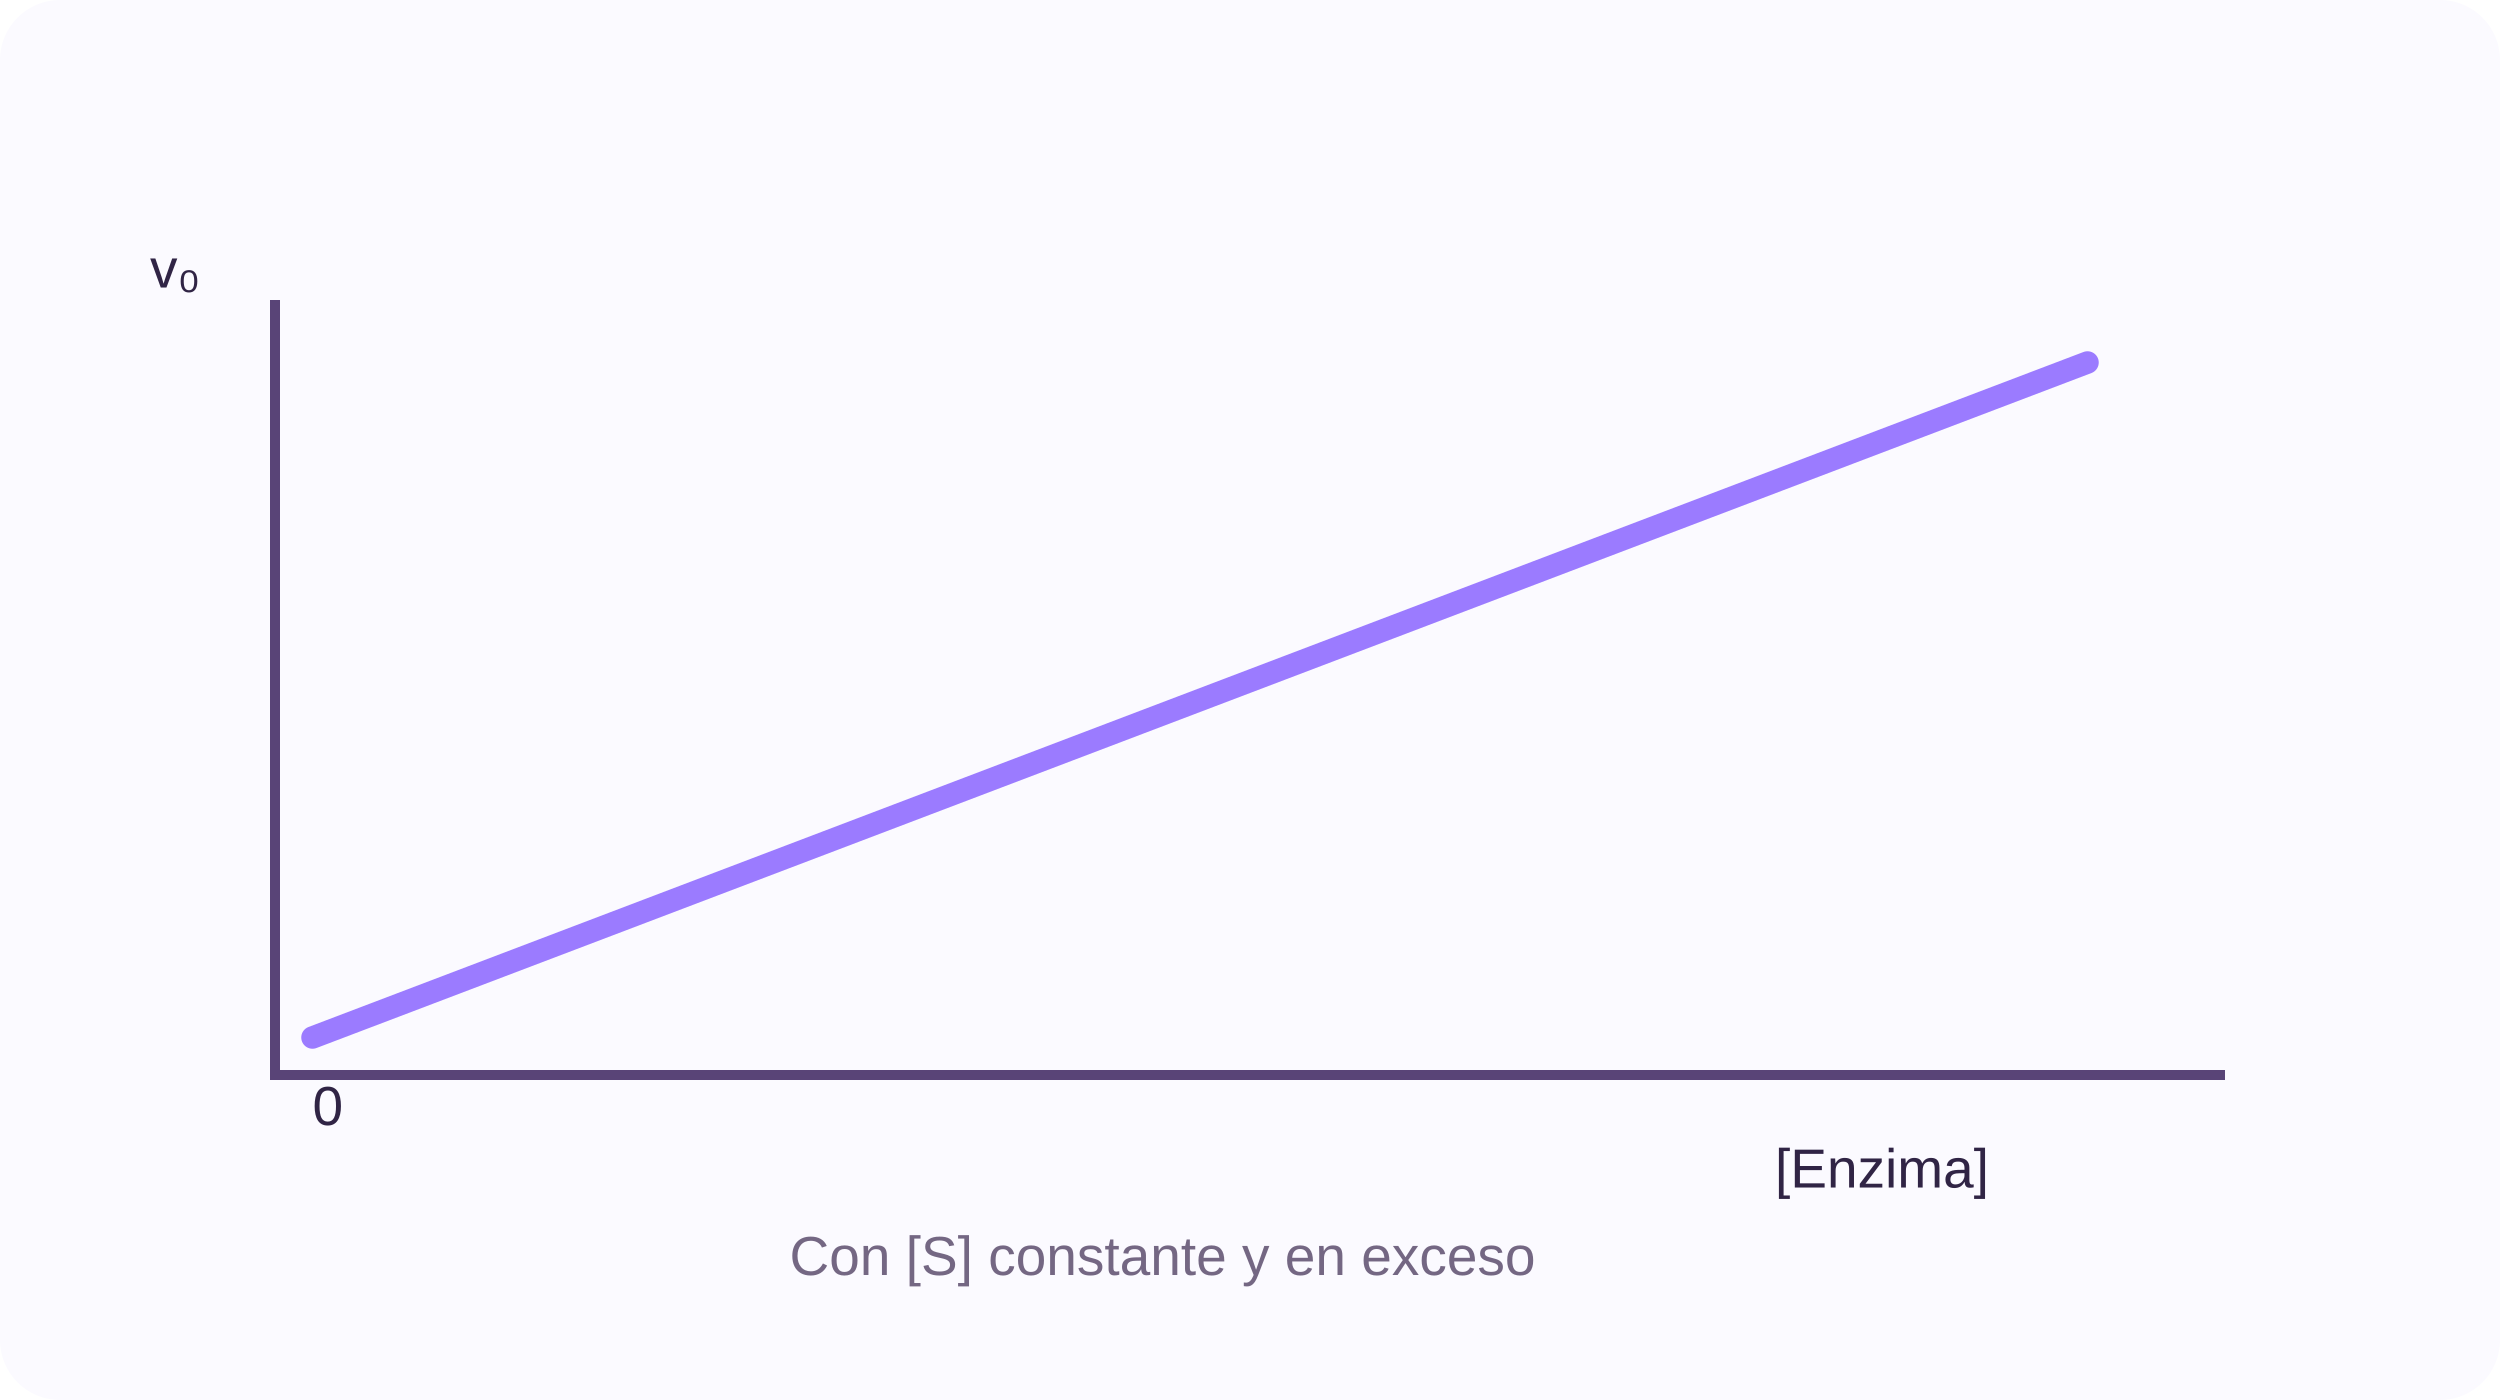
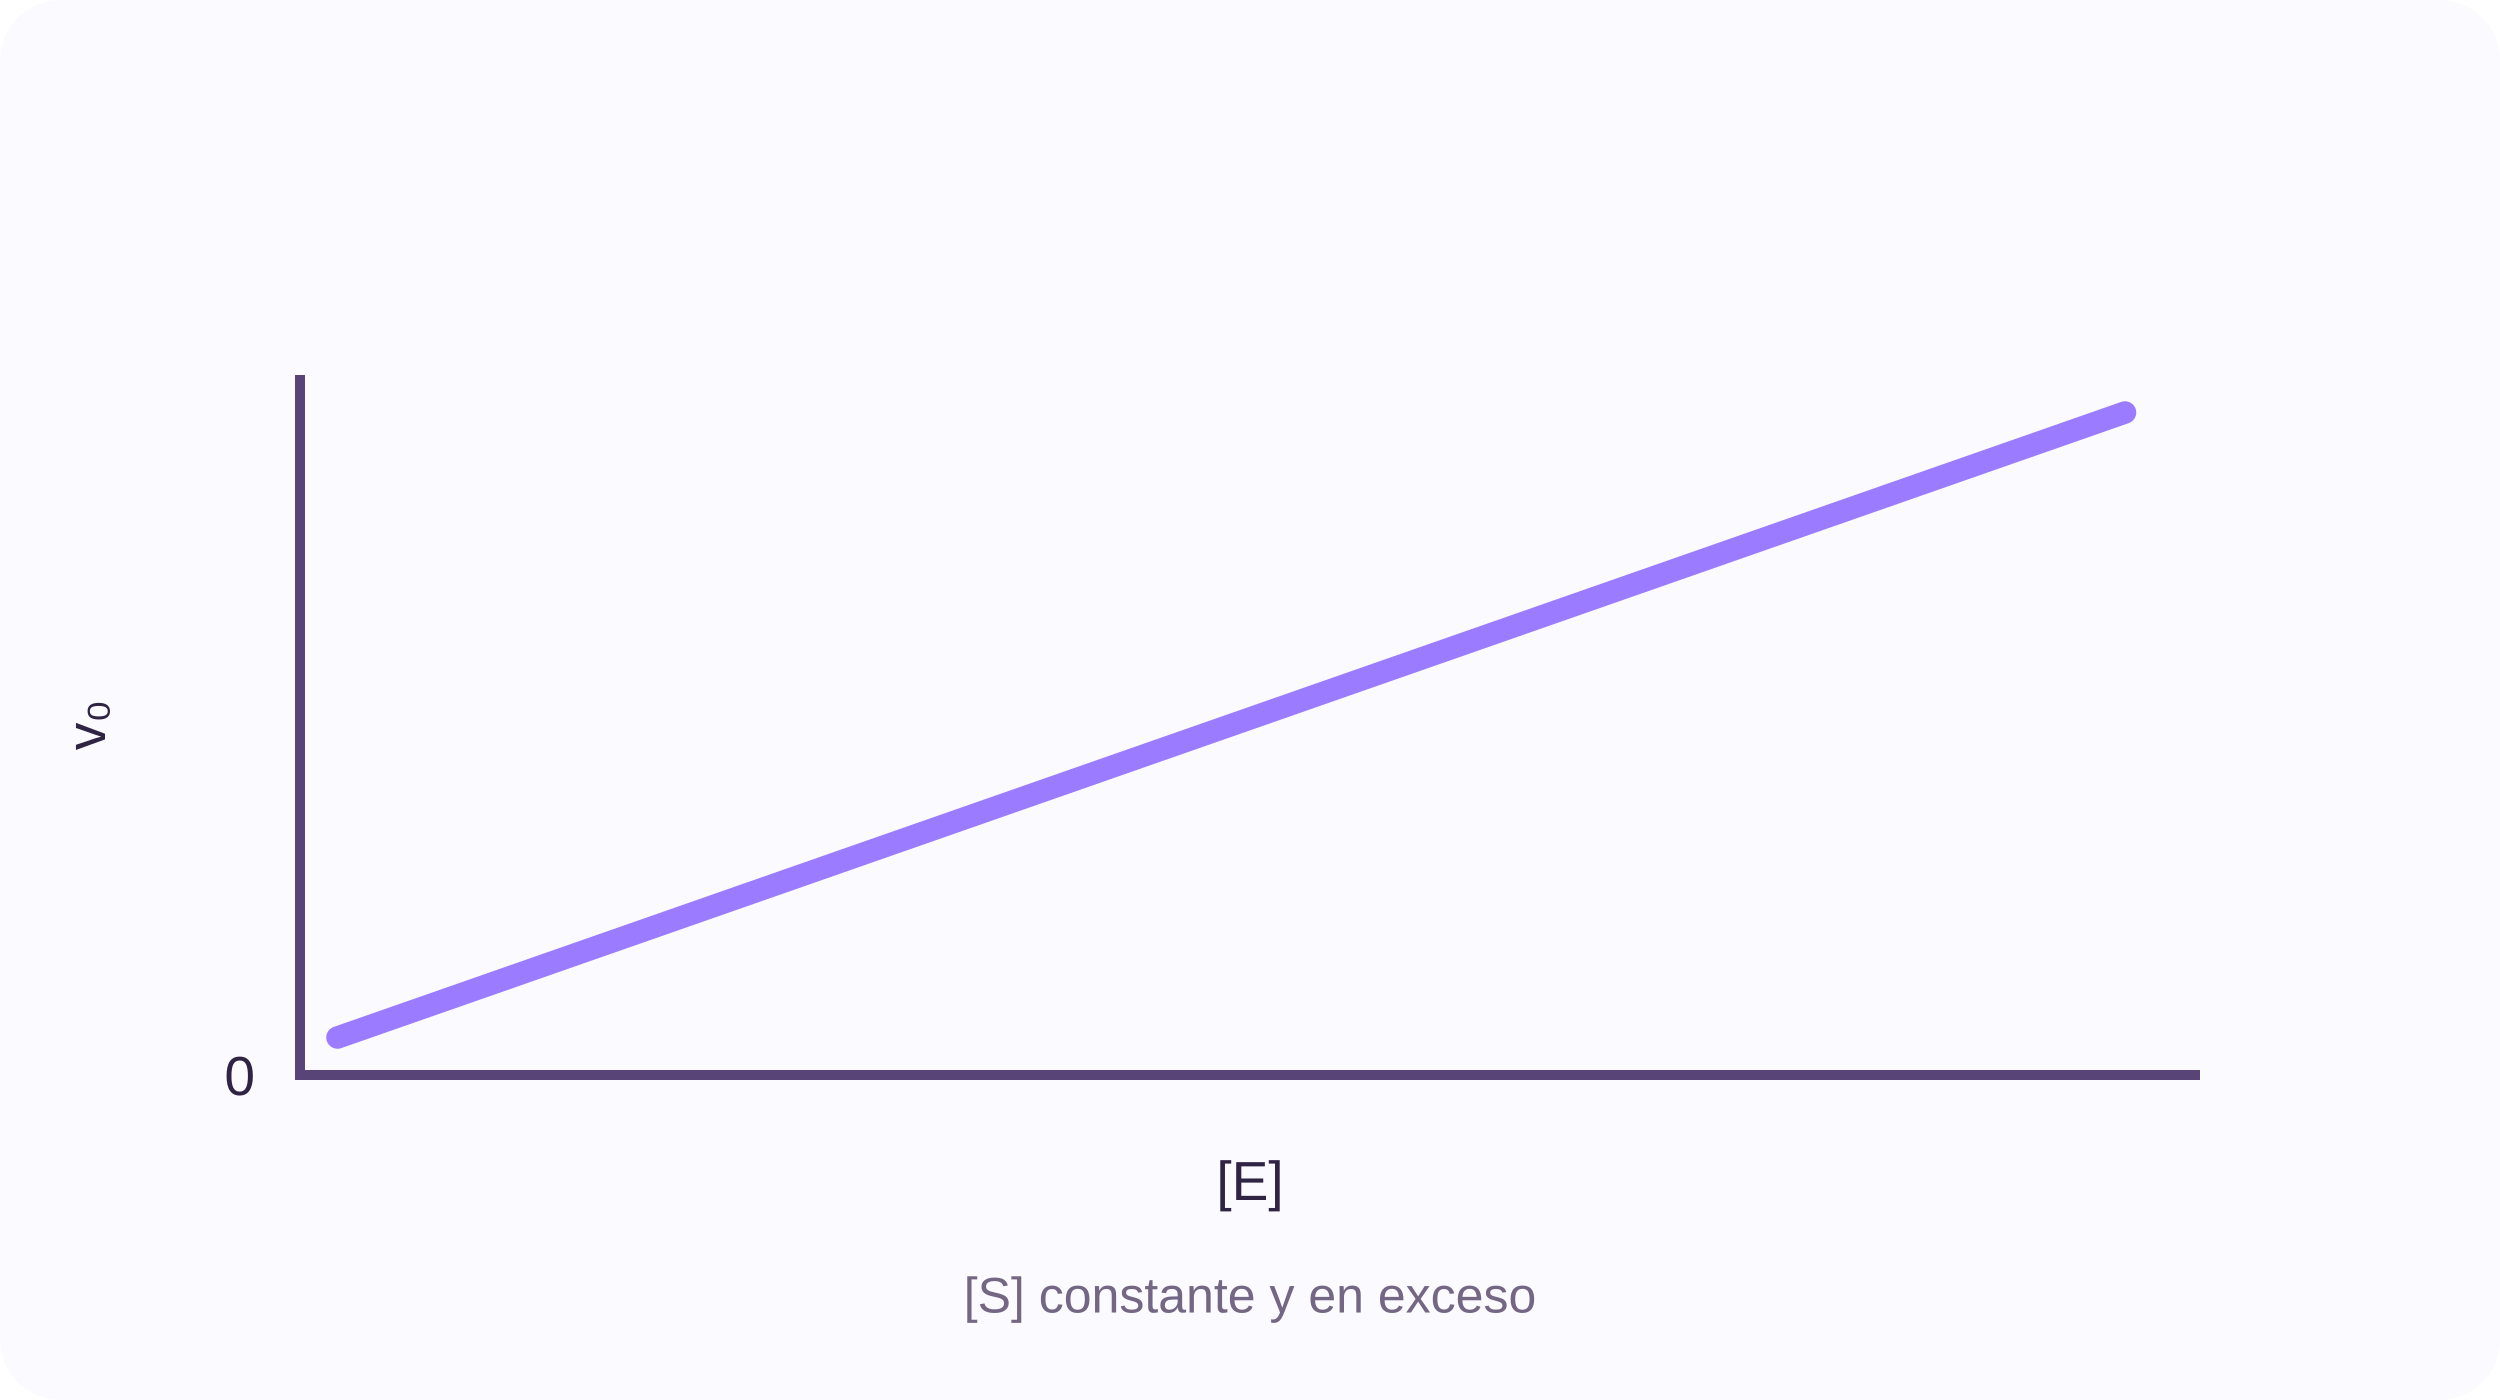
<svg xmlns="http://www.w3.org/2000/svg" viewBox="0 0 1000 560" role="img" aria-labelledby="t d">
  <rect width="1000" height="560" rx="24" fill="#fbfaff" />
  <g stroke="#594477" stroke-width="4" fill="none">
-     <path d="M110 120V430H890" />
+     <path d="M120 150V430H880" />
  </g>
-   <path d="M125 415L835 145" stroke="#9b7bff" stroke-width="9" fill="none" stroke-linecap="round" />
+   <path d="M135 415L850 165" stroke="#9b7bff" stroke-width="9" fill="none" stroke-linecap="round" />
  <g font-family="Arial" font-size="22" fill="#302445">
-     <text x="60" y="115">v₀</text>
-     <text x="710" y="475">[Enzima]</text>
-     <text x="125" y="450">0</text>
-     <text x="465" y="510" text-anchor="middle" fill="#746783">Con [S] constante y en exceso</text>
+     <text transform="translate(42 290) rotate(-90)" text-anchor="middle">v₀</text>
+     <text x="500" y="480" text-anchor="middle">[E]</text>
+     <text x="102" y="438" text-anchor="end">0</text>
+     <text x="500" y="525" text-anchor="middle" fill="#746783" font-size="20">[S] constante y en exceso</text>
  </g>
</svg>
